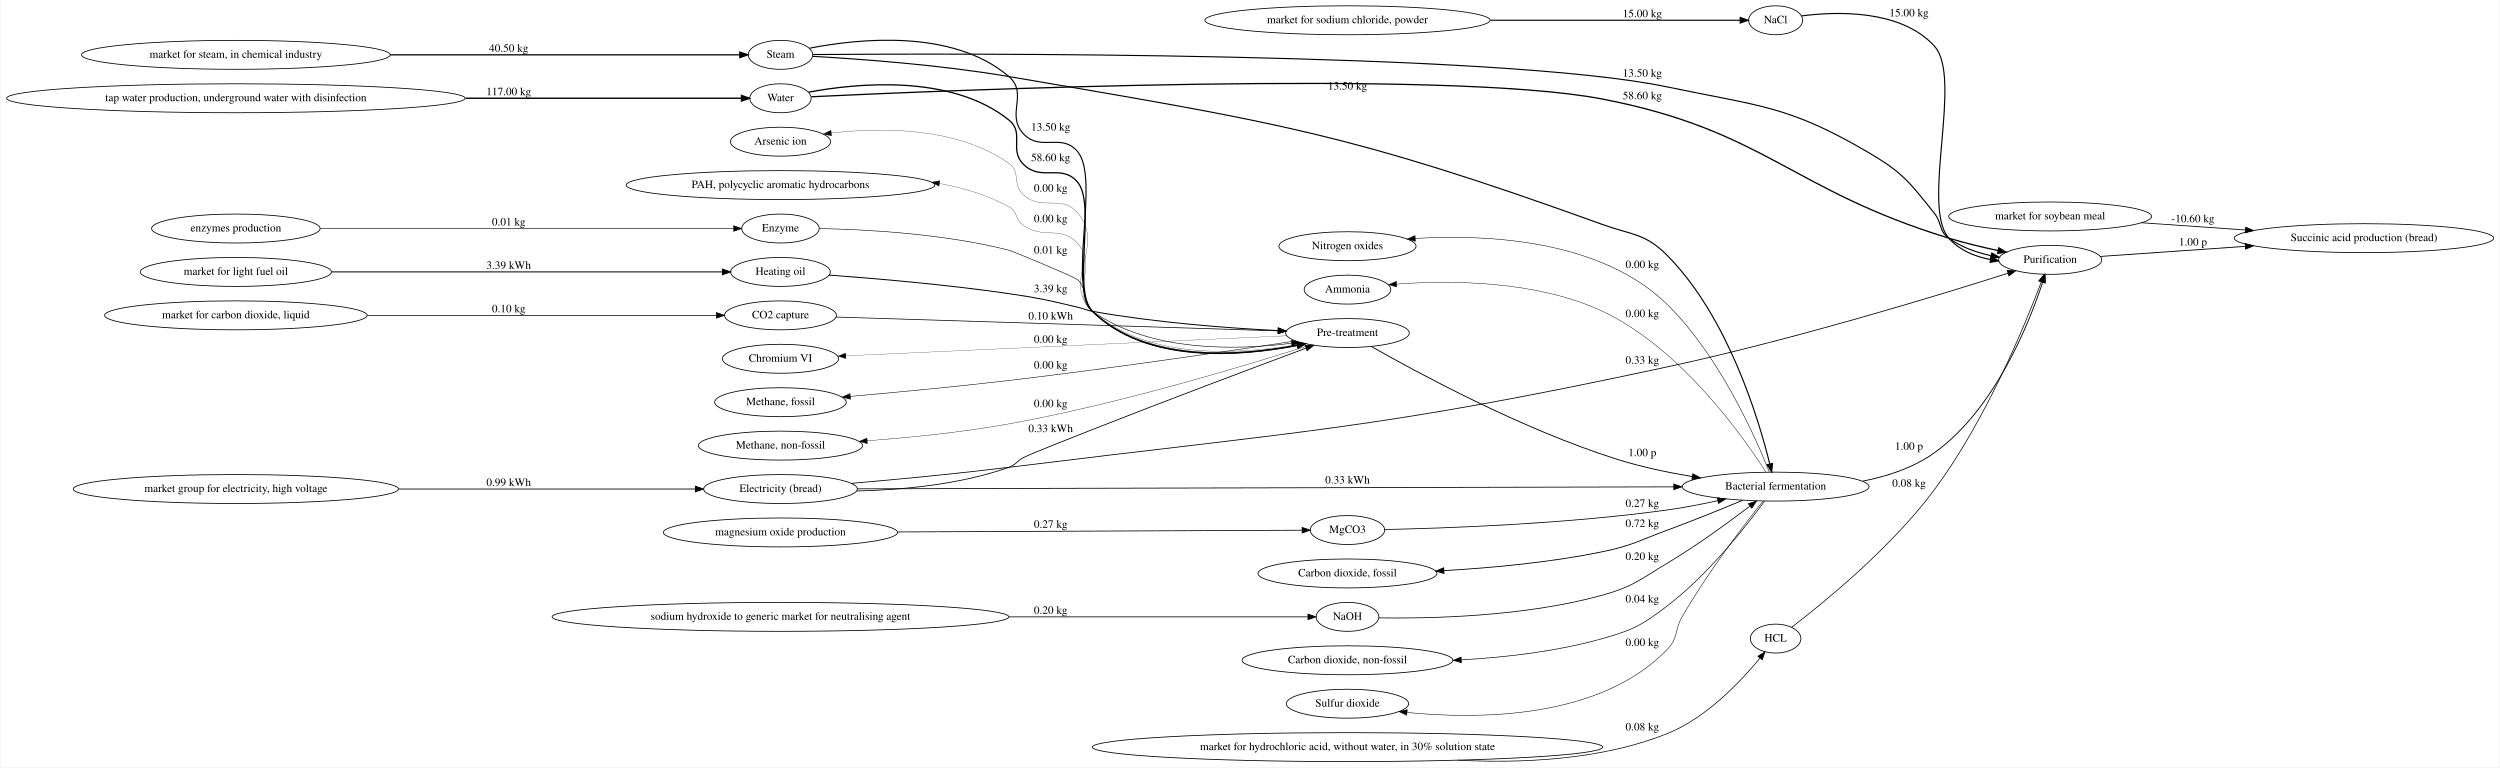
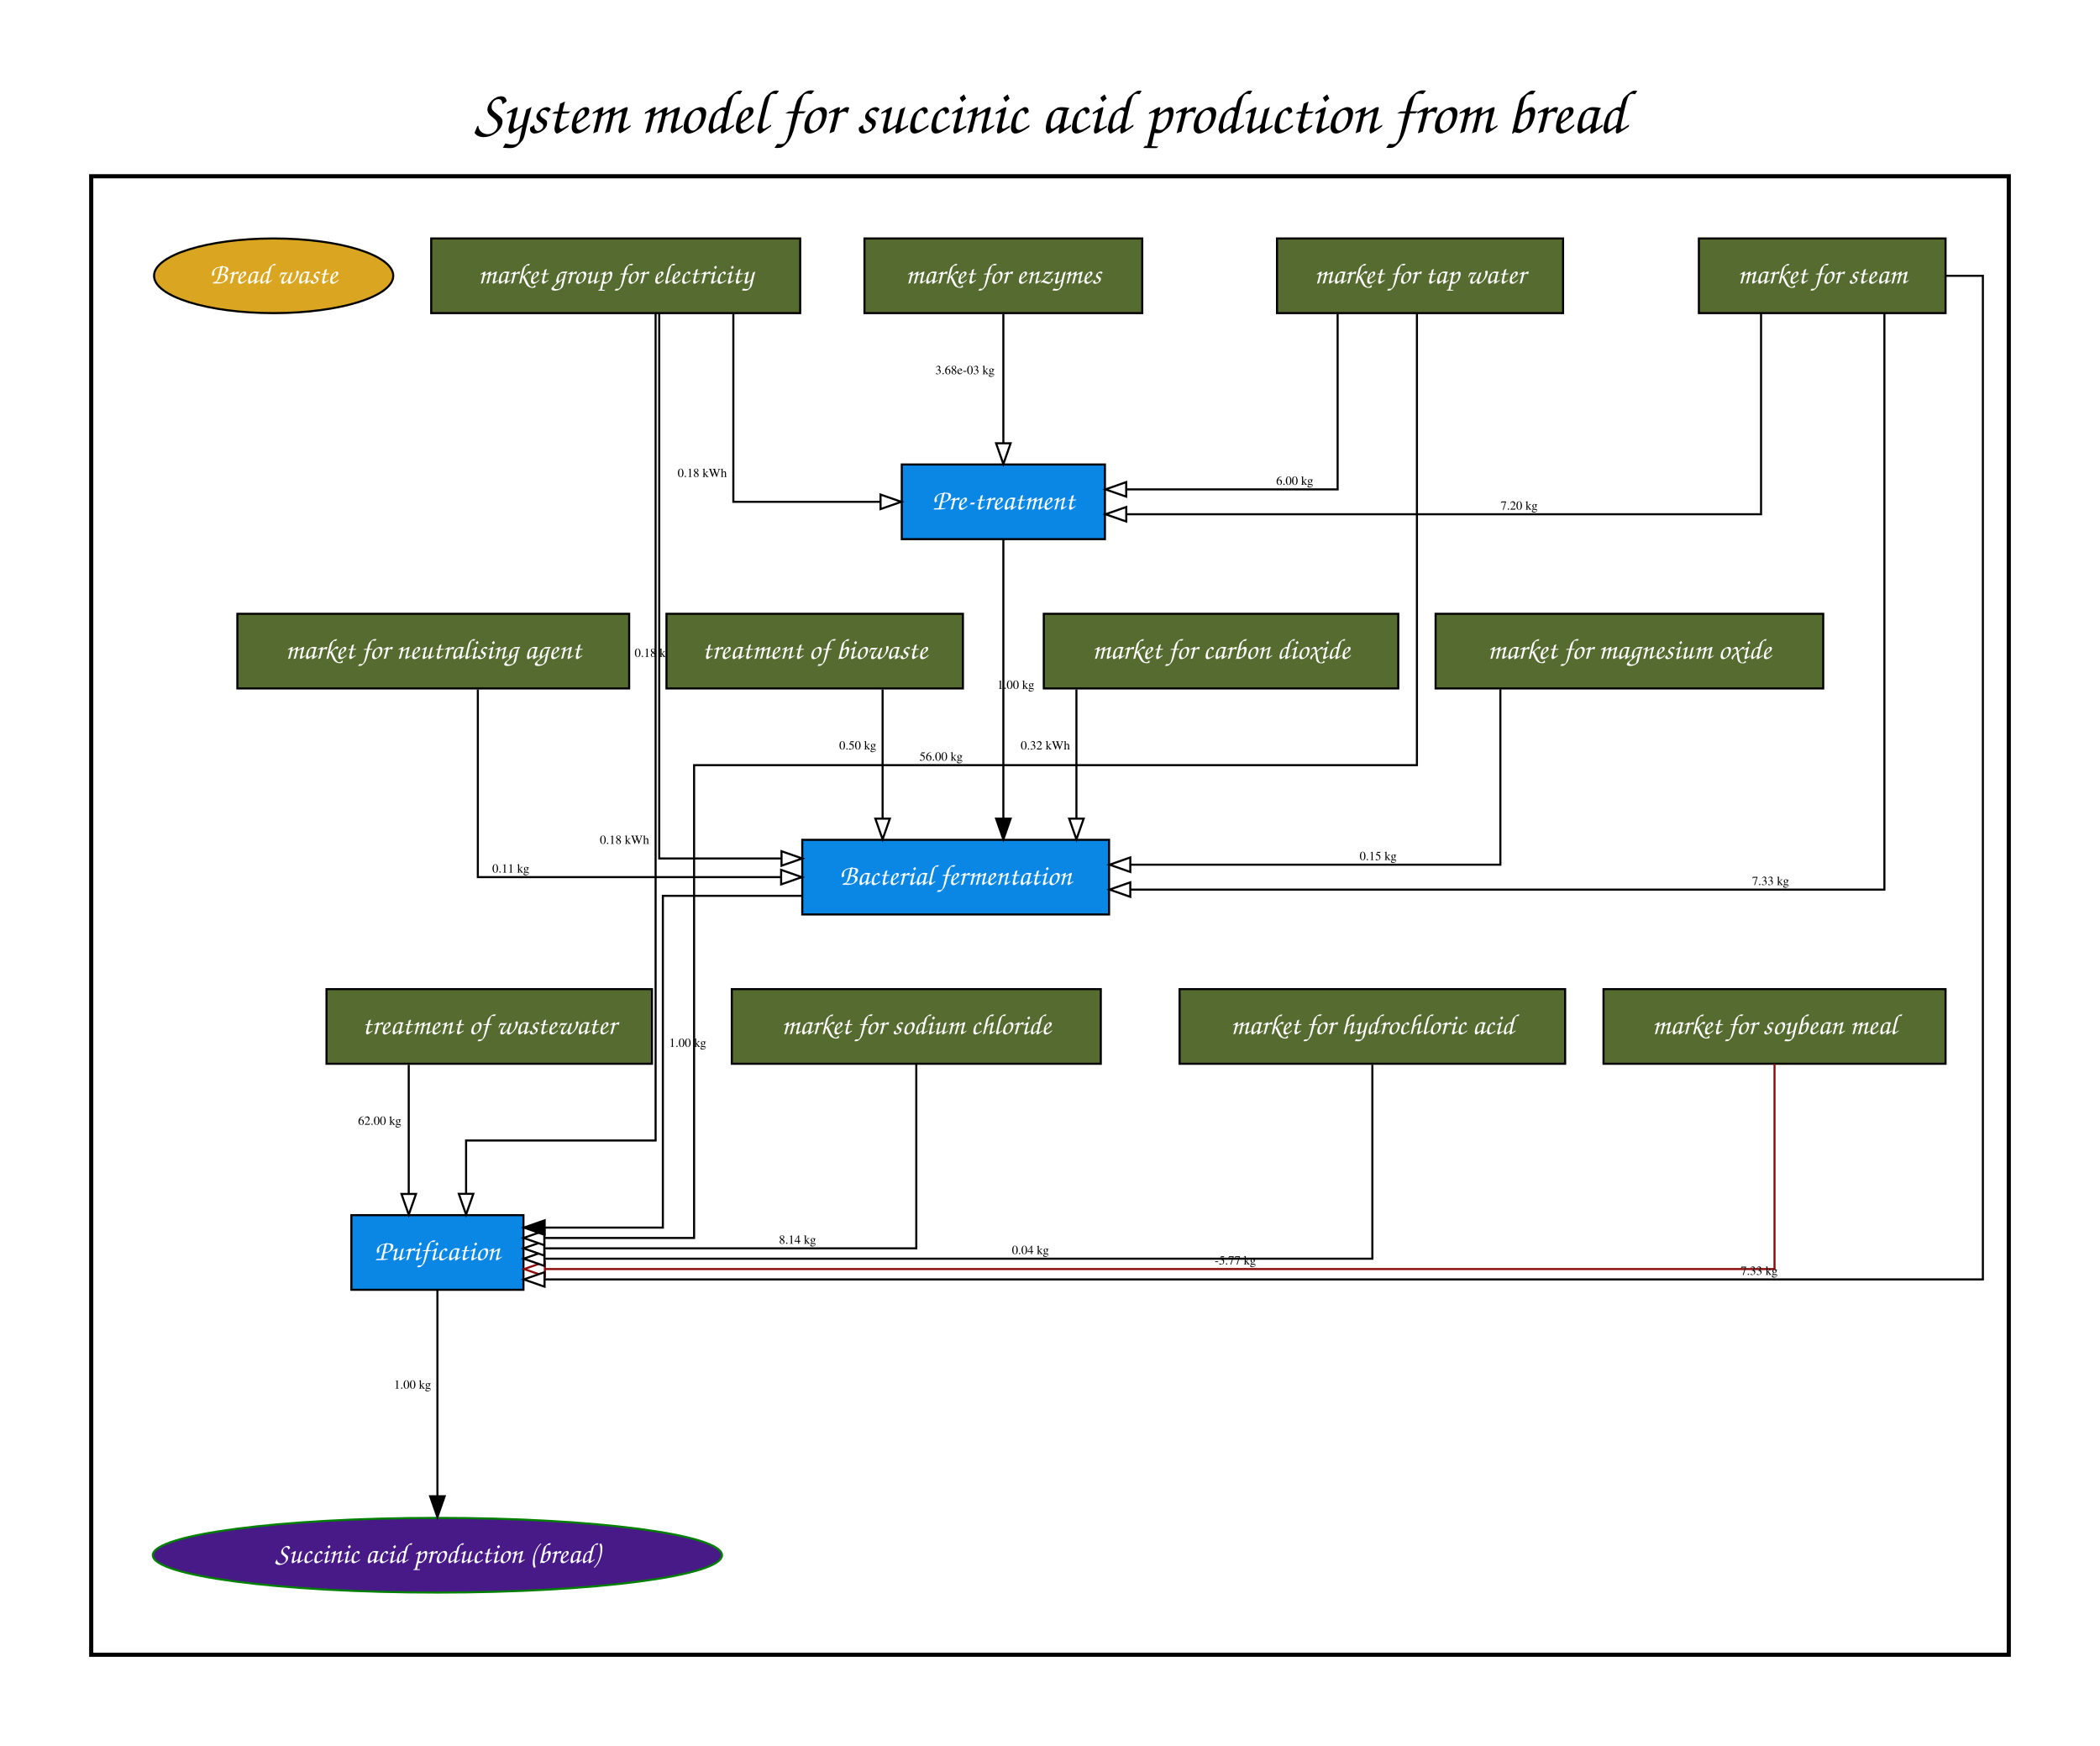
- <svg xmlns="http://www.w3.org/2000/svg" width="3108pt" height="954pt" viewBox="0.00 0.00 3107.67 954.40">
-   <g id="graph0" class="graph" transform="scale(1 1) rotate(0) translate(7.2 947.2)">
-     <polygon fill="white" stroke="transparent" points="-7.2,7.2 -7.2,-947.2 3100.47,-947.2 3100.47,7.2 -7.2,7.2" />
+ <svg xmlns="http://www.w3.org/2000/svg" width="1013pt" height="842pt" viewBox="0.00 0.00 1013.00 842.00">
+   <g id="graph0" class="graph" transform="scale(1 1) rotate(0) translate(36 806)">
+     <polygon fill="white" stroke="transparent" points="-36,36 -36,-806 977,-806 977,36 -36,36" />
+     <text text-anchor="middle" x="470.5" y="-742" font-family="Comic Sans MS" font-size="30.00">System model for succinic acid production from bread</text>
+     <g id="clust1" class="cluster">
+       <polygon fill="none" stroke="black" stroke-width="2" points="8,-8 8,-721 933,-721 933,-8 8,-8" />
+     </g>
    <g id="node1" class="node">
-       <ellipse fill="none" stroke="black" cx="962.67" cy="-825" rx="38.19" ry="18" />
-       <text text-anchor="middle" x="962.67" y="-821.3" font-family="Times,serif" font-size="14.00">Water</text>
+       <polygon fill="darkolivegreen" stroke="black" points="902.5,-329 737.5,-329 737.5,-293 902.5,-293 902.5,-329" />
+       <text text-anchor="middle" x="820" y="-307.3" font-family="Comic Sans MS" font-size="14.00" fill="white">market for soybean meal</text>
+     </g>
+     <g id="node17" class="node">
+       <polygon fill="#0a86e5" stroke="black" points="216.5,-220 133.5,-220 133.5,-184 216.5,-184 216.5,-220" />
+       <text text-anchor="middle" x="175" y="-198.3" font-family="Comic Sans MS" font-size="14.00" fill="white">Purification</text>
+     </g>
+     <g id="edge1" class="edge">
+       <path fill="none" stroke="#8e0c0c" d="M820,-292.98C820,-260.16 820,-194 820,-194 820,-194 226.82,-194 226.82,-194" />
+       <polygon fill="white" stroke="#8e0c0c" points="226.82,-190.5 216.82,-194 226.82,-197.5 226.82,-190.5" />
+       <text text-anchor="middle" x="559.9" y="-196.2" font-family="Times,serif" font-size="6.00">-5.77 kg</text>
    </g>
    <g id="node2" class="node">
-       <ellipse fill="none" stroke="black" cx="2541.81" cy="-624" rx="64.19" ry="18" />
-       <text text-anchor="middle" x="2541.81" y="-620.3" font-family="Times,serif" font-size="14.00">Purification</text>
+       <polygon fill="darkolivegreen" stroke="black" points="719,-329 533,-329 533,-293 719,-293 719,-329" />
+       <text text-anchor="middle" x="626" y="-307.3" font-family="Comic Sans MS" font-size="14.00" fill="white">market for hydrochloric acid</text>
    </g>
-     <g id="edge1" class="edge">
-       <path fill="none" stroke="black" stroke-width="1.6" d="M1001.08,-826.86C1161.4,-834.52 1791.16,-861.58 1985.04,-824 2187.55,-784.74 2218.49,-711.42 2415.72,-651 2435.44,-644.96 2457.3,-639.75 2477.16,-635.56" />
-       <polygon fill="black" stroke="black" stroke-width="1.6" points="2477.95,-638.97 2487.04,-633.53 2476.54,-632.12 2477.95,-638.97" />
-       <text text-anchor="middle" x="2034.54" y="-823.8" font-family="Times,serif" font-size="14.00">58.60 kg</text>
+     <g id="edge2" class="edge">
+       <path fill="none" stroke="black" d="M626,-292.51C626,-260.69 626,-199 626,-199 626,-199 226.62,-199 226.62,-199" />
+       <polygon fill="white" stroke="black" points="226.62,-195.5 216.62,-199 226.62,-202.5 226.62,-195.5" />
+       <text text-anchor="middle" x="461.06" y="-201.2" font-family="Times,serif" font-size="6.00">0.04 kg</text>
+     </g>
+     <g id="node3" class="node">
+       <polygon fill="darkolivegreen" stroke="black" points="902.5,-691 783.5,-691 783.5,-655 902.5,-655 902.5,-691" />
+       <text text-anchor="middle" x="843" y="-669.3" font-family="Comic Sans MS" font-size="14.00" fill="white">market for steam</text>
    </g>
    <g id="node13" class="node">
-       <ellipse fill="none" stroke="black" cx="1667.87" cy="-533" rx="76.89" ry="18" />
-       <text text-anchor="middle" x="1667.87" y="-529.3" font-family="Times,serif" font-size="14.00">Pre-treatment</text>
+       <polygon fill="#0a86e5" stroke="black" points="499,-401 351,-401 351,-365 499,-365 499,-401" />
+       <text text-anchor="middle" x="425" y="-379.3" font-family="Comic Sans MS" font-size="14.00" fill="white">Bacterial fermentation</text>
+     </g>
+     <g id="edge15" class="edge">
+       <path fill="none" stroke="black" d="M873,-654.93C873,-590.66 873,-377 873,-377 873,-377 509.23,-377 509.23,-377" />
+       <polygon fill="white" stroke="black" points="509.23,-373.5 499.23,-377 509.23,-380.5 509.23,-373.5" />
+       <text text-anchor="middle" x="818.08" y="-379.2" font-family="Times,serif" font-size="6.00">7.33 kg</text>
+     </g>
+     <g id="node15" class="node">
+       <polygon fill="#0a86e5" stroke="black" points="497,-582 399,-582 399,-546 497,-546 497,-582" />
+       <text text-anchor="middle" x="448" y="-560.3" font-family="Comic Sans MS" font-size="14.00" fill="white">Pre-treatment</text>
+     </g>
+     <g id="edge19" class="edge">
+       <path fill="none" stroke="black" d="M813.5,-654.78C813.5,-622.35 813.5,-558 813.5,-558 813.5,-558 507.29,-558 507.29,-558" />
+       <polygon fill="white" stroke="black" points="507.29,-554.5 497.29,-558 507.29,-561.5 507.29,-554.5" />
+       <text text-anchor="middle" x="696.79" y="-560.2" font-family="Times,serif" font-size="6.00">7.20 kg</text>
+     </g>
+     <g id="edge4" class="edge">
+       <path fill="none" stroke="black" d="M902.53,-673C912.93,-673 920.5,-673 920.5,-673 920.5,-673 920.5,-189 920.5,-189 920.5,-189 226.68,-189 226.68,-189" />
+       <polygon fill="white" stroke="black" points="226.68,-185.5 216.68,-189 226.68,-192.5 226.68,-185.5" />
+       <text text-anchor="middle" x="812.58" y="-191.2" font-family="Times,serif" font-size="6.00">7.33 kg</text>
+     </g>
+     <g id="node4" class="node">
+       <polygon fill="darkolivegreen" stroke="black" points="495,-329 317,-329 317,-293 495,-293 495,-329" />
+       <text text-anchor="middle" x="406" y="-307.3" font-family="Comic Sans MS" font-size="14.00" fill="white">market for sodium chloride</text>
+     </g>
+     <g id="edge5" class="edge">
+       <path fill="none" stroke="black" d="M406,-292.85C406,-262.32 406,-204 406,-204 406,-204 226.56,-204 226.56,-204" />
+       <polygon fill="white" stroke="black" points="226.56,-200.5 216.56,-204 226.56,-207.5 226.56,-200.5" />
+       <text text-anchor="middle" x="348.71" y="-206.2" font-family="Times,serif" font-size="6.00">8.14 kg</text>
+     </g>
+     <g id="node5" class="node">
+       <polygon fill="darkolivegreen" stroke="black" points="718,-691 580,-691 580,-655 718,-655 718,-691" />
+       <text text-anchor="middle" x="649" y="-669.3" font-family="Comic Sans MS" font-size="14.00" fill="white">market for tap water</text>
+     </g>
+     <g id="edge18" class="edge">
+       <path fill="none" stroke="black" d="M609.25,-654.59C609.25,-624.96 609.25,-570 609.25,-570 609.25,-570 507.26,-570 507.26,-570" />
+       <polygon fill="white" stroke="black" points="507.26,-566.5 497.26,-570 507.26,-573.5 507.26,-566.5" />
+       <text text-anchor="middle" x="588.55" y="-572.2" font-family="Times,serif" font-size="6.00">6.00 kg</text>
+     </g>
+     <g id="edge6" class="edge">
+       <path fill="none" stroke="black" d="M647.5,-654.87C647.5,-599.61 647.5,-437 647.5,-437 647.5,-437 298.82,-437 298.82,-437 298.82,-437 298.82,-209 298.82,-209 298.82,-209 226.57,-209 226.57,-209" />
+       <polygon fill="white" stroke="black" points="226.57,-205.5 216.57,-209 226.57,-212.5 226.57,-205.5" />
+       <text text-anchor="middle" x="417.97" y="-439.2" font-family="Times,serif" font-size="6.00">56.00 kg</text>
+     </g>
+     <g id="node6" class="node">
+       <polygon fill="darkolivegreen" stroke="black" points="278.5,-329 121.5,-329 121.5,-293 278.5,-293 278.5,-329" />
+       <text text-anchor="middle" x="200" y="-307.3" font-family="Comic Sans MS" font-size="14.00" fill="white">treatment of wastewater</text>
+     </g>
+     <g id="edge7" class="edge">
+       <path fill="none" stroke="black" d="M161.17,-292.51C161.17,-292.51 161.17,-230.22 161.17,-230.22" />
+       <polygon fill="white" stroke="black" points="164.67,-230.22 161.17,-220.22 157.67,-230.22 164.67,-230.22" />
+       <text text-anchor="middle" x="147.17" y="-263.56" font-family="Times,serif" font-size="6.00">62.00 kg</text>
+     </g>
+     <g id="node7" class="node">
+       <polygon fill="darkolivegreen" stroke="black" points="350,-691 172,-691 172,-655 350,-655 350,-691" />
+       <text text-anchor="middle" x="261" y="-669.3" font-family="Comic Sans MS" font-size="14.00" fill="white">market group for electricity</text>
+     </g>
+     <g id="edge12" class="edge">
+       <path fill="none" stroke="black" d="M282,-654.99C282,-592.98 282,-392 282,-392 282,-392 340.99,-392 340.99,-392" />
+       <polygon fill="white" stroke="black" points="340.99,-395.5 350.99,-392 340.99,-388.5 340.99,-395.5" />
+       <text text-anchor="middle" x="282" y="-489.2" font-family="Times,serif" font-size="6.00">0.18 kWh</text>
+     </g>
+     <g id="edge17" class="edge">
+       <path fill="none" stroke="black" d="M317.75,-654.51C317.75,-623.41 317.75,-564 317.75,-564 317.75,-564 388.76,-564 388.76,-564" />
+       <polygon fill="white" stroke="black" points="388.76,-567.5 398.76,-564 388.76,-560.5 388.76,-567.5" />
+       <text text-anchor="middle" x="302.75" y="-575.95" font-family="Times,serif" font-size="6.00">0.18 kWh</text>
+     </g>
+     <g id="edge8" class="edge">
+       <path fill="none" stroke="black" d="M280.25,-654.81C280.25,-574.55 280.25,-256 280.25,-256 280.25,-256 188.83,-256 188.83,-256 188.83,-256 188.83,-230.28 188.83,-230.28" />
+       <polygon fill="white" stroke="black" points="192.33,-230.28 188.83,-220.28 185.33,-230.28 192.33,-230.28" />
+       <text text-anchor="middle" x="265.25" y="-399.04" font-family="Times,serif" font-size="6.00">0.18 kWh</text>
+     </g>
+     <g id="node8" class="node">
+       <polygon fill="darkolivegreen" stroke="black" points="428.5,-510 285.5,-510 285.5,-474 428.5,-474 428.5,-510" />
+       <text text-anchor="middle" x="357" y="-488.3" font-family="Comic Sans MS" font-size="14.00" fill="white">treatment of biowaste</text>
+     </g>
+     <g id="edge9" class="edge">
+       <path fill="none" stroke="black" d="M389.75,-473.51C389.75,-473.51 389.75,-411.22 389.75,-411.22" />
+       <polygon fill="white" stroke="black" points="393.25,-411.22 389.75,-401.22 386.25,-411.22 393.25,-411.22" />
+       <text text-anchor="middle" x="377.75" y="-444.56" font-family="Times,serif" font-size="6.00">0.50 kg</text>
+     </g>
+     <g id="node9" class="node">
+       <polygon fill="darkolivegreen" stroke="black" points="267.5,-510 78.5,-510 78.5,-474 267.5,-474 267.5,-510" />
+       <text text-anchor="middle" x="173" y="-488.3" font-family="Comic Sans MS" font-size="14.00" fill="white">market for neutralising agent</text>
    </g>
    <g id="edge10" class="edge">
-       <path fill="none" stroke="black" stroke-width="1.6" d="M997.64,-832.57C1055.57,-843.36 1174.24,-855.97 1246.7,-798 1266.78,-781.93 1246.6,-761.28 1264.7,-743 1287.15,-720.33 1312.68,-744.84 1332.7,-720 1355.15,-692.14 1325.06,-584.96 1350.7,-560 1417.39,-495.08 1533.75,-504.08 1605.18,-517.72" />
-       <polygon fill="black" stroke="black" stroke-width="1.6" points="1604.89,-521.23 1615.38,-519.76 1606.26,-514.37 1604.89,-521.23" />
-       <text text-anchor="middle" x="1298.7" y="-746.8" font-family="Times,serif" font-size="14.00">58.60 kg</text>
+       <path fill="none" stroke="black" d="M194.5,-473.51C194.5,-442.41 194.5,-383 194.5,-383 194.5,-383 340.8,-383 340.8,-383" />
+       <polygon fill="white" stroke="black" points="340.8,-386.5 350.8,-383 340.8,-379.5 340.8,-386.5" />
+       <text text-anchor="middle" x="210.39" y="-385.2" font-family="Times,serif" font-size="6.00">0.11 kg</text>
    </g>
-     <g id="node29" class="node">
-       <ellipse fill="none" stroke="black" cx="2932.09" cy="-651" rx="161.37" ry="18" />
-       <text text-anchor="middle" x="2932.09" y="-647.3" font-family="Times,serif" font-size="14.00">Succinic acid production (bread)</text>
+     <g id="node10" class="node">
+       <polygon fill="darkolivegreen" stroke="black" points="843.5,-510 656.5,-510 656.5,-474 843.5,-474 843.5,-510" />
+       <text text-anchor="middle" x="750" y="-488.3" font-family="Comic Sans MS" font-size="14.00" fill="white">market for magnesium oxide</text>
    </g>
-     <g id="edge28" class="edge">
-       <path fill="none" stroke="black" stroke-width="1.1" d="M2604.33,-628.28C2652.64,-631.64 2721.94,-636.46 2784.3,-640.79" />
-       <polygon fill="black" stroke="black" stroke-width="1.1" points="2784.42,-644.31 2794.64,-641.51 2784.91,-637.33 2784.42,-644.31" />
-       <text text-anchor="middle" x="2719.4" y="-641.8" font-family="Times,serif" font-size="14.00">1.00 p</text>
+     <g id="edge11" class="edge">
+       <path fill="none" stroke="black" d="M687.75,-473.59C687.75,-443.96 687.75,-389 687.75,-389 687.75,-389 509.24,-389 509.24,-389" />
+       <polygon fill="white" stroke="black" points="509.24,-385.5 499.24,-389 509.24,-392.5 509.24,-385.5" />
+       <text text-anchor="middle" x="628.79" y="-391.2" font-family="Times,serif" font-size="6.00">0.15 kg</text>
    </g>
-     <g id="node3" class="node">
-       <ellipse fill="none" stroke="black" cx="2200.38" cy="-922" rx="33.6" ry="18" />
-       <text text-anchor="middle" x="2200.38" y="-918.3" font-family="Times,serif" font-size="14.00">NaCl</text>
+     <g id="node11" class="node">
+       <polygon fill="darkolivegreen" stroke="black" points="638.5,-510 467.5,-510 467.5,-474 638.5,-474 638.5,-510" />
+       <text text-anchor="middle" x="553" y="-488.3" font-family="Comic Sans MS" font-size="14.00" fill="white">market for carbon dioxide</text>
    </g>
-     <g id="edge2" class="edge">
-       <path fill="none" stroke="black" stroke-width="1.41" d="M2232.64,-927.42C2276.59,-933.05 2355.94,-935.56 2397.72,-890 2433.72,-850.75 2380.73,-691.16 2415.72,-651 2428.83,-635.95 2448.14,-628.14 2467.69,-624.34" />
-       <polygon fill="black" stroke="black" stroke-width="1.41" points="2468.27,-627.79 2477.58,-622.74 2467.15,-620.88 2468.27,-627.79" />
-       <text text-anchor="middle" x="2366.22" y="-926.8" font-family="Times,serif" font-size="14.00">15.00 kg</text>
+     <g id="edge13" class="edge">
+       <path fill="none" stroke="black" d="M483.25,-473.51C483.25,-473.51 483.25,-411.22 483.25,-411.22" />
+       <polygon fill="white" stroke="black" points="486.75,-411.22 483.25,-401.22 479.75,-411.22 486.75,-411.22" />
+       <text text-anchor="middle" x="468.25" y="-444.56" font-family="Times,serif" font-size="6.00">0.32 kWh</text>
    </g>
-     <g id="node4" class="node">
-       <ellipse fill="none" stroke="black" cx="962.67" cy="-879" rx="40.09" ry="18" />
-       <text text-anchor="middle" x="962.67" y="-875.3" font-family="Times,serif" font-size="14.00">Steam</text>
+     <g id="node12" class="node">
+       <polygon fill="darkolivegreen" stroke="black" points="515,-691 381,-691 381,-655 515,-655 515,-691" />
+       <text text-anchor="middle" x="448" y="-669.3" font-family="Comic Sans MS" font-size="14.00" fill="white">market for enzymes</text>
+     </g>
+     <g id="edge16" class="edge">
+       <path fill="none" stroke="black" d="M448,-654.51C448,-654.51 448,-592.22 448,-592.22" />
+       <polygon fill="white" stroke="black" points="451.5,-592.22 448,-582.22 444.5,-592.22 451.5,-592.22" />
+       <text text-anchor="middle" x="429.5" y="-625.56" font-family="Times,serif" font-size="6.00">3.68e-03 kg</text>
    </g>
    <g id="edge3" class="edge">
-       <path fill="none" stroke="black" stroke-width="1.4" d="M1003.2,-879.37C1174.92,-880.68 1856.96,-882.97 2066.04,-839 2180.76,-814.87 2215.67,-816.42 2316.72,-757 2359.01,-732.13 2367.06,-720.3 2397.72,-682 2407.68,-669.56 2402.84,-660.37 2415.72,-651 2431.03,-639.87 2450,-633.16 2468.5,-629.16" />
-       <polygon fill="black" stroke="black" stroke-width="1.4" points="2469.25,-632.58 2478.41,-627.25 2467.93,-625.7 2469.25,-632.58" />
-       <text text-anchor="middle" x="2034.54" y="-851.8" font-family="Times,serif" font-size="14.00">13.50 kg</text>
-     </g>
-     <g id="node5" class="node">
-       <ellipse fill="none" stroke="black" cx="2200.38" cy="-342" rx="116.18" ry="18" />
-       <text text-anchor="middle" x="2200.38" y="-338.3" font-family="Times,serif" font-size="14.00">Bacterial fermentation</text>
-     </g>
-     <g id="edge30" class="edge">
-       <path fill="none" stroke="black" stroke-width="1.4" d="M1002.83,-877.11C1057.68,-874.05 1160.34,-866.79 1246.7,-852 1580.03,-794.89 1666.95,-782.84 1985.04,-668 2022.62,-654.43 2037.99,-657.45 2066.04,-629 2141.25,-552.75 2179.24,-426.21 2193.08,-370.18" />
-       <polygon fill="black" stroke="black" stroke-width="1.4" points="2196.53,-370.8 2195.46,-360.26 2189.72,-369.17 2196.53,-370.8" />
-       <text text-anchor="middle" x="1667.87" y="-835.8" font-family="Times,serif" font-size="14.00">13.50 kg</text>
-     </g>
-     <g id="edge11" class="edge">
-       <path fill="none" stroke="black" stroke-width="1.4" d="M999,-887.27C1057.91,-898.79 1176.63,-912.08 1246.7,-852 1271.41,-830.81 1242.59,-804.9 1264.7,-781 1286.36,-757.58 1312.95,-783.05 1332.7,-758 1360.05,-723.31 1319.37,-591.16 1350.7,-560 1416.88,-494.18 1533.93,-503.66 1605.55,-517.59" />
-       <polygon fill="black" stroke="black" stroke-width="1.4" points="1605.27,-521.11 1615.77,-519.67 1606.67,-514.25 1605.27,-521.11" />
-       <text text-anchor="middle" x="1298.7" y="-784.8" font-family="Times,serif" font-size="14.00">13.50 kg</text>
-     </g>
-     <g id="edge4" class="edge">
-       <path fill="none" stroke="black" stroke-width="1.1" d="M2308.55,-348.77C2339.5,-354.81 2371.87,-365.47 2397.72,-384 2473.15,-438.07 2515.76,-545.37 2532.47,-596.14" />
-       <polygon fill="black" stroke="black" stroke-width="1.1" points="2529.18,-597.33 2535.56,-605.79 2535.84,-595.2 2529.18,-597.33" />
-       <text text-anchor="middle" x="2366.22" y="-387.8" font-family="Times,serif" font-size="14.00">1.00 p</text>
-     </g>
-     <g id="node6" class="node">
-       <ellipse fill="none" stroke="black" cx="962.67" cy="-339" rx="95.58" ry="18" />
-       <text text-anchor="middle" x="962.67" y="-335.3" font-family="Times,serif" font-size="14.00">Electricity (bread)</text>
-     </g>
-     <g id="edge5" class="edge">
-       <path fill="none" stroke="black" stroke-width="1" d="M1050.84,-346.04C1106.87,-350.88 1181.18,-357.88 1246.7,-366 1612.27,-411.29 1705.94,-413.39 2066.04,-491 2222.15,-524.64 2402.87,-579.88 2489.42,-607.38" />
-       <polygon fill="black" stroke="black" stroke-width="1" points="2488.41,-610.73 2499,-610.43 2490.54,-604.06 2488.41,-610.73" />
-       <text text-anchor="middle" x="2034.54" y="-494.8" font-family="Times,serif" font-size="14.00">0.33 kg</text>
-     </g>
-     <g id="edge33" class="edge">
-       <path fill="none" stroke="black" stroke-width="1" d="M1058.33,-339.23C1278.6,-339.76 1825.6,-341.09 2073.59,-341.69" />
-       <polygon fill="black" stroke="black" stroke-width="1" points="2073.72,-345.19 2083.72,-341.72 2073.73,-338.19 2073.72,-345.19" />
-       <text text-anchor="middle" x="1667.87" y="-345.8" font-family="Times,serif" font-size="14.00">0.33 kWh</text>
-     </g>
-     <g id="edge13" class="edge">
-       <path fill="none" stroke="black" stroke-width="1" d="M1057.61,-336.56C1113.92,-337.85 1186.12,-344.47 1246.7,-366 1255.76,-369.22 1256.2,-373.5 1264.7,-378 1273.81,-382.83 1341.1,-409.22 1350.7,-413 1444.06,-449.71 1553.63,-490.87 1616.2,-514.19" />
-       <polygon fill="black" stroke="black" stroke-width="1" points="1615.23,-517.57 1625.82,-517.78 1617.67,-511.01 1615.23,-517.57" />
-       <text text-anchor="middle" x="1298.7" y="-409.8" font-family="Times,serif" font-size="14.00">0.33 kWh</text>
-     </g>
-     <g id="node7" class="node">
-       <ellipse fill="none" stroke="black" cx="2200.38" cy="-153" rx="31.4" ry="18" />
-       <text text-anchor="middle" x="2200.38" y="-149.3" font-family="Times,serif" font-size="14.00">HCL</text>
-     </g>
-     <g id="edge6" class="edge">
-       <path fill="none" stroke="black" stroke-width="0.88" d="M2220.23,-167.02C2257.83,-195.74 2343.22,-264.72 2397.72,-338 2461.85,-424.21 2510.79,-543.52 2530.86,-596.62" />
-       <polygon fill="black" stroke="black" stroke-width="0.88" points="2527.6,-597.89 2534.38,-606.03 2534.16,-595.44 2527.6,-597.89" />
-       <text text-anchor="middle" x="2366.22" y="-341.8" font-family="Times,serif" font-size="14.00">0.08 kg</text>
-     </g>
-     <g id="node8" class="node">
-       <ellipse fill="none" stroke="black" cx="285.32" cy="-663" rx="104.78" ry="18" />
-       <text text-anchor="middle" x="285.32" y="-659.3" font-family="Times,serif" font-size="14.00">enzymes production</text>
-     </g>
-     <g id="node9" class="node">
-       <ellipse fill="none" stroke="black" cx="962.67" cy="-663" rx="48.19" ry="18" />
-       <text text-anchor="middle" x="962.67" y="-659.3" font-family="Times,serif" font-size="14.00">Enzyme</text>
-     </g>
-     <g id="edge7" class="edge">
-       <path fill="none" stroke="black" stroke-width="0.71" d="M390,-663C534.14,-663 790.19,-663 904.18,-663" />
-       <polygon fill="black" stroke="black" stroke-width="0.71" points="904.43,-666.5 914.43,-663 904.43,-659.5 904.43,-666.5" />
-       <text text-anchor="middle" x="624.65" y="-666.8" font-family="Times,serif" font-size="14.00">0.01 kg</text>
-     </g>
-     <g id="edge15" class="edge">
-       <path fill="none" stroke="black" stroke-width="0.71" d="M1011.02,-662.94C1067.85,-661.86 1165.65,-656.76 1246.7,-636 1251.74,-634.71 1328.97,-602.63 1332.7,-599 1346.37,-585.68 1335.07,-570.96 1350.7,-560 1423.09,-509.21 1528.99,-511.5 1597.93,-520.27" />
-       <polygon fill="black" stroke="black" stroke-width="0.71" points="1597.87,-523.79 1608.25,-521.66 1598.81,-516.86 1597.87,-523.79" />
-       <text text-anchor="middle" x="1298.7" y="-631.8" font-family="Times,serif" font-size="14.00">0.01 kg</text>
-     </g>
-     <g id="node10" class="node">
-       <ellipse fill="none" stroke="black" cx="1667.87" cy="-18" rx="317.34" ry="18" />
-       <text text-anchor="middle" x="1667.87" y="-14.3" font-family="Times,serif" font-size="14.00">market for hydrochloric acid, without water, in 30% solution state</text>
-     </g>
-     <g id="edge8" class="edge">
-       <path fill="none" stroke="black" stroke-width="0.88" d="M1805.09,-1.75C1884.05,2.35 1983.8,-1.81 2066.04,-35 2114.83,-54.69 2157.68,-100.36 2180.93,-128.76" />
-       <polygon fill="black" stroke="black" stroke-width="0.88" points="2178.24,-131 2187.23,-136.62 2183.71,-126.63 2178.24,-131" />
-       <text text-anchor="middle" x="2034.54" y="-38.8" font-family="Times,serif" font-size="14.00">0.08 kg</text>
-     </g>
-     <g id="node11" class="node">
-       <ellipse fill="none" stroke="black" cx="285.32" cy="-609" rx="118.88" ry="18" />
-       <text text-anchor="middle" x="285.32" y="-605.3" font-family="Times,serif" font-size="14.00">market for light fuel oil</text>
-     </g>
-     <g id="node12" class="node">
-       <ellipse fill="none" stroke="black" cx="962.67" cy="-609" rx="61.99" ry="18" />
-       <text text-anchor="middle" x="962.67" y="-605.3" font-family="Times,serif" font-size="14.00">Heating oil</text>
-     </g>
-     <g id="edge9" class="edge">
-       <path fill="none" stroke="black" stroke-width="1.23" d="M404.35,-609C544.74,-609 774.6,-609 890.34,-609" />
-       <polygon fill="black" stroke="black" stroke-width="1.23" points="890.5,-612.5 900.5,-609 890.5,-605.5 890.5,-612.5" />
-       <text text-anchor="middle" x="624.65" y="-612.8" font-family="Times,serif" font-size="14.00">3.39 kWh</text>
-     </g>
-     <g id="edge12" class="edge">
-       <path fill="none" stroke="black" stroke-width="1.23" d="M1022.97,-605.08C1080.38,-600.87 1169.78,-593.24 1246.7,-582 1285.25,-576.37 1294.79,-574 1332.7,-565 1340.78,-563.08 1342.53,-561.47 1350.7,-560 1428.16,-546.06 1517.62,-539.27 1581.57,-535.99" />
-       <polygon fill="black" stroke="black" stroke-width="1.23" points="1581.8,-539.48 1591.61,-535.49 1581.45,-532.49 1581.8,-539.48" />
-       <text text-anchor="middle" x="1298.7" y="-583.8" font-family="Times,serif" font-size="14.00">3.39 kg</text>
-     </g>
-     <g id="edge31" class="edge">
-       <path fill="none" stroke="black" stroke-width="1.1" d="M1697.75,-516.16C1754.36,-483.9 1884.75,-413.29 2003.04,-376 2032.83,-366.61 2066.04,-359.61 2096.53,-354.49" />
-       <polygon fill="black" stroke="black" stroke-width="1.1" points="2097.46,-357.89 2106.77,-352.83 2096.33,-350.98 2097.46,-357.89" />
-       <text text-anchor="middle" x="2034.54" y="-379.8" font-family="Times,serif" font-size="14.00">1.00 p</text>
+       <path fill="none" stroke="black" d="M350.65,-374C316.62,-374 283.75,-374 283.75,-374 283.75,-374 283.75,-214 283.75,-214 283.75,-214 226.73,-214 226.73,-214" />
+       <polygon fill="black" stroke="black" points="226.73,-210.5 216.73,-214 226.73,-217.5 226.73,-210.5" />
+       <text text-anchor="middle" x="295.75" y="-301.14" font-family="Times,serif" font-size="6.00">1.00 kg</text>
    </g>
    <g id="node14" class="node">
-       <ellipse fill="none" stroke="black" cx="962.67" cy="-555" rx="69.59" ry="18" />
-       <text text-anchor="middle" x="962.67" y="-551.3" font-family="Times,serif" font-size="14.00">CO2 capture</text>
+       <ellipse fill="goldenrod" stroke="#000000" cx="96" cy="-673" rx="57.69" ry="18" />
+       <text text-anchor="middle" x="96" y="-669.3" font-family="Comic Sans MS" font-size="14.00" fill="white">Bread waste</text>
    </g>
    <g id="edge14" class="edge">
-       <path fill="none" stroke="black" stroke-width="0.89" d="M1031.74,-552.87C1160.61,-548.84 1439.97,-540.1 1581.3,-535.68" />
-       <polygon fill="black" stroke="black" stroke-width="0.89" points="1581.76,-539.16 1591.64,-535.35 1581.54,-532.17 1581.76,-539.16" />
-       <text text-anchor="middle" x="1298.7" y="-549.8" font-family="Times,serif" font-size="14.00">0.10 kWh</text>
-     </g>
-     <g id="node15" class="node">
-       <ellipse fill="none" stroke="black" cx="962.67" cy="-447" rx="81.79" ry="18" />
-       <text text-anchor="middle" x="962.67" y="-443.3" font-family="Times,serif" font-size="14.00">Methane, fossil</text>
-     </g>
-     <g id="edge16" class="edge">
-       <path fill="none" stroke="black" stroke-width="0.67" d="M1049.71,-454.21C1105.86,-459.16 1180.71,-466.22 1246.7,-474 1373.44,-488.94 1521.08,-510.68 1603.28,-523.17" />
-       <polygon fill="black" stroke="black" stroke-width="0.67" points="1049.72,-450.7 1039.45,-453.31 1049.11,-457.67 1049.72,-450.7" />
-       <text text-anchor="middle" x="1298.7" y="-488.8" font-family="Times,serif" font-size="14.00">0.00 kg</text>
+       <path fill="none" stroke="black" d="M448,-545.98C448,-545.98 448,-411.21 448,-411.21" />
+       <polygon fill="black" stroke="black" points="451.5,-411.21 448,-401.21 444.5,-411.21 451.5,-411.21" />
+       <text text-anchor="middle" x="454" y="-473.8" font-family="Times,serif" font-size="6.00">1.00 kg</text>
    </g>
    <g id="node16" class="node">
-       <ellipse fill="none" stroke="black" cx="962.67" cy="-393" rx="102.08" ry="18" />
-       <text text-anchor="middle" x="962.67" y="-389.3" font-family="Times,serif" font-size="14.00">Methane, non-fossil</text>
-     </g>
-     <g id="edge17" class="edge">
-       <path fill="none" stroke="black" stroke-width="0.46" d="M1070.64,-398.96C1123.85,-403 1188.98,-409.56 1246.7,-420 1385.89,-445.17 1546.26,-493.98 1622.35,-518.37" />
-       <polygon fill="black" stroke="black" stroke-width="0.46" points="1070.74,-395.45 1060.51,-398.21 1070.22,-402.44 1070.74,-395.45" />
-       <text text-anchor="middle" x="1298.7" y="-440.8" font-family="Times,serif" font-size="14.00">0.00 kg</text>
-     </g>
-     <g id="node17" class="node">
-       <ellipse fill="none" stroke="black" cx="962.67" cy="-771" rx="62.29" ry="18" />
-       <text text-anchor="middle" x="962.67" y="-767.3" font-family="Times,serif" font-size="14.00">Arsenic ion</text>
-     </g>
-     <g id="edge18" class="edge">
-       <path fill="none" stroke="black" stroke-width="0.33" d="M1025.94,-781.72C1087.72,-788.8 1182.24,-789.7 1246.7,-744 1262.27,-732.96 1250.5,-717.76 1264.7,-705 1288.42,-683.67 1312.25,-706.49 1332.7,-682 1367.82,-639.92 1310.77,-597.55 1350.7,-560 1421.53,-493.38 1544.98,-505.79 1614.83,-519.92" />
-       <polygon fill="black" stroke="black" stroke-width="0.33" points="1026.3,-778.23 1015.94,-780.48 1025.44,-785.18 1026.3,-778.23" />
-       <text text-anchor="middle" x="1298.7" y="-708.8" font-family="Times,serif" font-size="14.00">0.00 kg</text>
-     </g>
-     <g id="node18" class="node">
-       <ellipse fill="none" stroke="black" cx="962.67" cy="-717" rx="191.97" ry="18" />
-       <text text-anchor="middle" x="962.67" y="-713.3" font-family="Times,serif" font-size="14.00">PAH, polycyclic aromatic hydrocarbons</text>
-     </g>
-     <g id="edge19" class="edge">
-       <path fill="none" stroke="black" stroke-width="0.33" d="M1160.71,-718.94C1190.74,-713.46 1220.44,-704.38 1246.7,-690 1258.08,-683.77 1254.11,-674.5 1264.7,-667 1290.73,-648.55 1311.47,-667.82 1332.7,-644 1358.1,-615.49 1322.06,-585.25 1350.7,-560 1423.02,-496.25 1544.21,-507.04 1613.66,-520.25" />
-       <polygon fill="black" stroke="black" stroke-width="0.33" points="1159.79,-715.55 1150.51,-720.67 1160.96,-722.45 1159.79,-715.55" />
-       <text text-anchor="middle" x="1298.7" y="-670.8" font-family="Times,serif" font-size="14.00">0.00 kg</text>
-     </g>
-     <g id="node19" class="node">
-       <ellipse fill="none" stroke="black" cx="962.67" cy="-501" rx="72.29" ry="18" />
-       <text text-anchor="middle" x="962.67" y="-497.3" font-family="Times,serif" font-size="14.00">Chromium VI</text>
+       <ellipse fill="#471a87" stroke="green" cx="175" cy="-56" rx="137.28" ry="18" />
+       <text text-anchor="middle" x="175" y="-52.3" font-family="Comic Sans MS" font-size="14.00" fill="white">Succinic acid production (bread)</text>
    </g>
    <g id="edge20" class="edge">
-       <path fill="none" stroke="black" stroke-width="0.29" d="M1044.04,-504.66C1181.39,-510.91 1459.35,-523.56 1592.5,-529.62" />
-       <polygon fill="black" stroke="black" stroke-width="0.29" points="1044.14,-501.16 1033.99,-504.2 1043.82,-508.15 1044.14,-501.16" />
-       <text text-anchor="middle" x="1298.7" y="-520.8" font-family="Times,serif" font-size="14.00">0.00 kg</text>
-     </g>
-     <g id="node20" class="node">
-       <ellipse fill="none" stroke="black" cx="285.32" cy="-555" rx="163.27" ry="18" />
-       <text text-anchor="middle" x="285.32" y="-551.3" font-family="Times,serif" font-size="14.00">market for carbon dioxide, liquid</text>
-     </g>
-     <g id="edge21" class="edge">
-       <path fill="none" stroke="black" stroke-width="0.89" d="M448.52,-555C585.81,-555 776.69,-555 882.71,-555" />
-       <polygon fill="black" stroke="black" stroke-width="0.89" points="883.01,-558.5 893.01,-555 883.01,-551.5 883.01,-558.5" />
-       <text text-anchor="middle" x="624.65" y="-558.8" font-family="Times,serif" font-size="14.00">0.10 kg</text>
-     </g>
-     <g id="node21" class="node">
-       <ellipse fill="none" stroke="black" cx="285.32" cy="-825" rx="285.15" ry="18" />
-       <text text-anchor="middle" x="285.32" y="-821.3" font-family="Times,serif" font-size="14.00">tap water production, underground water with disinfection</text>
-     </g>
-     <g id="edge22" class="edge">
-       <path fill="none" stroke="black" stroke-width="1.71" d="M570.78,-825C701.17,-825 842.42,-825 914.11,-825" />
-       <polygon fill="black" stroke="black" stroke-width="1.71" points="914.17,-828.5 924.17,-825 914.17,-821.5 914.17,-828.5" />
-       <text text-anchor="middle" x="624.65" y="-828.8" font-family="Times,serif" font-size="14.00">117.00 kg</text>
-     </g>
-     <g id="node22" class="node">
-       <ellipse fill="none" stroke="black" cx="285.32" cy="-339" rx="202.26" ry="18" />
-       <text text-anchor="middle" x="285.32" y="-335.3" font-family="Times,serif" font-size="14.00">market group for electricity, high voltage</text>
-     </g>
-     <g id="edge23" class="edge">
-       <path fill="none" stroke="black" stroke-width="1.1" d="M487.58,-339C608.85,-339 758.35,-339 856.65,-339" />
-       <polygon fill="black" stroke="black" stroke-width="1.1" points="856.89,-342.5 866.89,-339 856.89,-335.5 856.89,-342.5" />
-       <text text-anchor="middle" x="624.65" y="-342.8" font-family="Times,serif" font-size="14.00">0.99 kWh</text>
-     </g>
-     <g id="node23" class="node">
-       <ellipse fill="none" stroke="black" cx="1667.87" cy="-922" rx="177.37" ry="18" />
-       <text text-anchor="middle" x="1667.87" y="-918.3" font-family="Times,serif" font-size="14.00">market for sodium chloride, powder</text>
-     </g>
-     <g id="edge24" class="edge">
-       <path fill="none" stroke="black" stroke-width="1.41" d="M1845.52,-922C1955.68,-922 2088.86,-922 2156.08,-922" />
-       <polygon fill="black" stroke="black" stroke-width="1.41" points="2156.29,-925.5 2166.29,-922 2156.29,-918.5 2156.29,-925.5" />
-       <text text-anchor="middle" x="2034.54" y="-925.8" font-family="Times,serif" font-size="14.00">15.00 kg</text>
-     </g>
-     <g id="node24" class="node">
-       <ellipse fill="none" stroke="black" cx="962.67" cy="-285" rx="145.67" ry="18" />
-       <text text-anchor="middle" x="962.67" y="-281.3" font-family="Times,serif" font-size="14.00">magnesium oxide production</text>
-     </g>
-     <g id="node25" class="node">
-       <ellipse fill="none" stroke="black" cx="1667.87" cy="-288" rx="46.29" ry="18" />
-       <text text-anchor="middle" x="1667.87" y="-284.3" font-family="Times,serif" font-size="14.00">MgCO3</text>
-     </g>
-     <g id="edge25" class="edge">
-       <path fill="none" stroke="black" stroke-width="0.98" d="M1108.52,-285.62C1264.16,-286.28 1503.63,-287.3 1611.19,-287.76" />
-       <polygon fill="black" stroke="black" stroke-width="0.98" points="1611.48,-291.26 1621.49,-287.81 1611.51,-284.26 1611.48,-291.26" />
-       <text text-anchor="middle" x="1298.7" y="-290.8" font-family="Times,serif" font-size="14.00">0.27 kg</text>
-     </g>
-     <g id="edge34" class="edge">
-       <path fill="none" stroke="black" stroke-width="0.98" d="M1714.06,-288.62C1788,-290.14 1939.28,-295.33 2066.04,-313 2086.42,-315.84 2108.31,-320.09 2128.35,-324.47" />
-       <polygon fill="black" stroke="black" stroke-width="0.98" points="2127.81,-327.93 2138.33,-326.69 2129.33,-321.1 2127.81,-327.93" />
-       <text text-anchor="middle" x="2034.54" y="-316.8" font-family="Times,serif" font-size="14.00">0.27 kg</text>
-     </g>
-     <g id="node26" class="node">
-       <ellipse fill="none" stroke="black" cx="285.32" cy="-879" rx="191.97" ry="18" />
-       <text text-anchor="middle" x="285.32" y="-875.3" font-family="Times,serif" font-size="14.00">market for steam, in chemical industry</text>
-     </g>
-     <g id="edge26" class="edge">
-       <path fill="none" stroke="black" stroke-width="1.55" d="M477.14,-879C625.72,-879 821.41,-879 911.88,-879" />
-       <polygon fill="black" stroke="black" stroke-width="1.55" points="912.12,-882.5 922.12,-879 912.12,-875.5 912.12,-882.5" />
-       <text text-anchor="middle" x="624.65" y="-882.8" font-family="Times,serif" font-size="14.00">40.50 kg</text>
-     </g>
-     <g id="node27" class="node">
-       <ellipse fill="none" stroke="black" cx="962.67" cy="-180" rx="284.05" ry="18" />
-       <text text-anchor="middle" x="962.67" y="-176.3" font-family="Times,serif" font-size="14.00">sodium hydroxide to generic market for neutralising agent</text>
-     </g>
-     <g id="node28" class="node">
-       <ellipse fill="none" stroke="black" cx="1667.87" cy="-180" rx="38.99" ry="18" />
-       <text text-anchor="middle" x="1667.87" y="-176.3" font-family="Times,serif" font-size="14.00">NaOH</text>
-     </g>
-     <g id="edge27" class="edge">
-       <path fill="none" stroke="black" stroke-width="0.95" d="M1246.9,-180C1386.83,-180 1541.78,-180 1618.43,-180" />
-       <polygon fill="black" stroke="black" stroke-width="0.95" points="1618.72,-183.5 1628.72,-180 1618.72,-176.5 1618.72,-183.5" />
-       <text text-anchor="middle" x="1298.7" y="-183.8" font-family="Times,serif" font-size="14.00">0.20 kg</text>
-     </g>
-     <g id="edge35" class="edge">
-       <path fill="none" stroke="black" stroke-width="0.95" d="M1707.15,-178.74C1767.44,-177.75 1887.67,-179.85 1985.04,-207 2023.72,-217.78 2031.58,-226.4 2066.04,-247 2102.58,-268.85 2142.01,-297.65 2168.44,-317.79" />
-       <polygon fill="black" stroke="black" stroke-width="0.95" points="2166.48,-320.7 2176.55,-324.01 2170.74,-315.15 2166.48,-320.7" />
-       <text text-anchor="middle" x="2034.54" y="-250.8" font-family="Times,serif" font-size="14.00">0.20 kg</text>
-     </g>
-     <g id="node30" class="node">
-       <ellipse fill="none" stroke="black" cx="2541.81" cy="-678" rx="126.18" ry="18" />
-       <text text-anchor="middle" x="2541.81" y="-674.3" font-family="Times,serif" font-size="14.00">market for soybean meal</text>
-     </g>
-     <g id="edge29" class="edge">
-       <path fill="none" stroke="black" d="M2655.38,-670.17C2695.7,-667.37 2741.76,-664.17 2784.54,-661.19" />
-       <polygon fill="black" stroke="black" points="2785.03,-664.67 2794.76,-660.48 2784.54,-657.68 2785.03,-664.67" />
-       <text text-anchor="middle" x="2719.4" y="-670.8" font-family="Times,serif" font-size="14.00">-10.60 kg</text>
-     </g>
-     <g id="node31" class="node">
-       <ellipse fill="none" stroke="black" cx="1667.87" cy="-234" rx="111.28" ry="18" />
-       <text text-anchor="middle" x="1667.87" y="-230.3" font-family="Times,serif" font-size="14.00">Carbon dioxide, fossil</text>
-     </g>
-     <g id="edge32" class="edge">
-       <path fill="none" stroke="black" stroke-width="1.07" d="M1787.92,-237.51C1847.58,-240.95 1920.65,-247.71 1985.04,-261 2022.21,-268.67 2030.44,-274.87 2066.04,-288 2097.68,-299.67 2133.03,-314.04 2159.38,-325.03" />
-       <polygon fill="black" stroke="black" stroke-width="1.07" points="1787.88,-234 1777.7,-236.95 1787.5,-240.99 1787.88,-234" />
-       <text text-anchor="middle" x="2034.54" y="-291.8" font-family="Times,serif" font-size="14.00">0.72 kg</text>
-     </g>
-     <g id="node32" class="node">
-       <ellipse fill="none" stroke="black" cx="1667.87" cy="-126" rx="131.08" ry="18" />
-       <text text-anchor="middle" x="1667.87" y="-122.3" font-family="Times,serif" font-size="14.00">Carbon dioxide, non-fossil</text>
-     </g>
-     <g id="edge36" class="edge">
-       <path fill="none" stroke="black" stroke-width="0.82" d="M1809.6,-126.51C1865.12,-129.68 1928.92,-137.05 1985.04,-153 2023.85,-164.03 2034,-169.48 2066.04,-194 2117.41,-233.29 2164.88,-294.15 2186.74,-324.1" />
-       <polygon fill="black" stroke="black" stroke-width="0.82" points="1809.51,-123 1799.33,-125.97 1809.14,-129.99 1809.51,-123" />
-       <text text-anchor="middle" x="2034.54" y="-197.8" font-family="Times,serif" font-size="14.00">0.04 kg</text>
-     </g>
-     <g id="node33" class="node">
-       <ellipse fill="none" stroke="black" cx="1667.87" cy="-72" rx="76.09" ry="18" />
-       <text text-anchor="middle" x="1667.87" y="-68.3" font-family="Times,serif" font-size="14.00">Sulfur dioxide</text>
-     </g>
-     <g id="edge37" class="edge">
-       <path fill="none" stroke="black" stroke-width="0.64" d="M1742.06,-61.07C1832,-52.21 1982.87,-52.94 2066.04,-140 2079.51,-154.1 2074.34,-163.09 2084.04,-180 2115.65,-235.1 2161.41,-294.69 2184.64,-323.84" />
-       <polygon fill="black" stroke="black" stroke-width="0.64" points="1741.52,-57.61 1731.94,-62.14 1742.26,-64.57 1741.52,-57.61" />
-       <text text-anchor="middle" x="2034.54" y="-143.8" font-family="Times,serif" font-size="14.00">0.00 kg</text>
-     </g>
-     <g id="node34" class="node">
-       <ellipse fill="none" stroke="black" cx="1667.87" cy="-641" rx="85.29" ry="18" />
-       <text text-anchor="middle" x="1667.87" y="-637.3" font-family="Times,serif" font-size="14.00">Nitrogen oxides</text>
-     </g>
-     <g id="edge38" class="edge">
-       <path fill="none" stroke="black" stroke-width="0.64" d="M1752.26,-650.62C1842.18,-656.01 1983.5,-649.18 2066.04,-568 2131.16,-503.95 2176.07,-401.6 2192.48,-360.23" />
-       <polygon fill="black" stroke="black" stroke-width="0.64" points="1752.31,-647.12 1742.1,-649.95 1751.85,-654.1 1752.31,-647.12" />
-       <text text-anchor="middle" x="2034.54" y="-613.8" font-family="Times,serif" font-size="14.00">0.00 kg</text>
-     </g>
-     <g id="node35" class="node">
-       <ellipse fill="none" stroke="black" cx="1667.87" cy="-587" rx="53.89" ry="18" />
-       <text text-anchor="middle" x="1667.87" y="-583.3" font-family="Times,serif" font-size="14.00">Ammonia</text>
-     </g>
-     <g id="edge39" class="edge">
-       <path fill="none" stroke="black" stroke-width="0.54" d="M1729.23,-593.86C1795.31,-598.71 1902.82,-598.66 1985.04,-560 2082.79,-514.04 2160.57,-403.39 2188.37,-359.95" />
-       <polygon fill="black" stroke="black" stroke-width="0.54" points="1729.23,-590.35 1718.99,-593.04 1728.68,-597.33 1729.23,-590.35" />
-       <text text-anchor="middle" x="2034.54" y="-552.8" font-family="Times,serif" font-size="14.00">0.00 kg</text>
+       <path fill="none" stroke="black" d="M175,-183.8C175,-183.8 175,-84.43 175,-84.43" />
+       <polygon fill="black" stroke="black" points="178.5,-84.43 175,-74.43 171.5,-84.43 178.5,-84.43" />
+       <text text-anchor="middle" x="163" y="-136.31" font-family="Times,serif" font-size="6.00">1.00 kg</text>
    </g>
  </g>
</svg>
